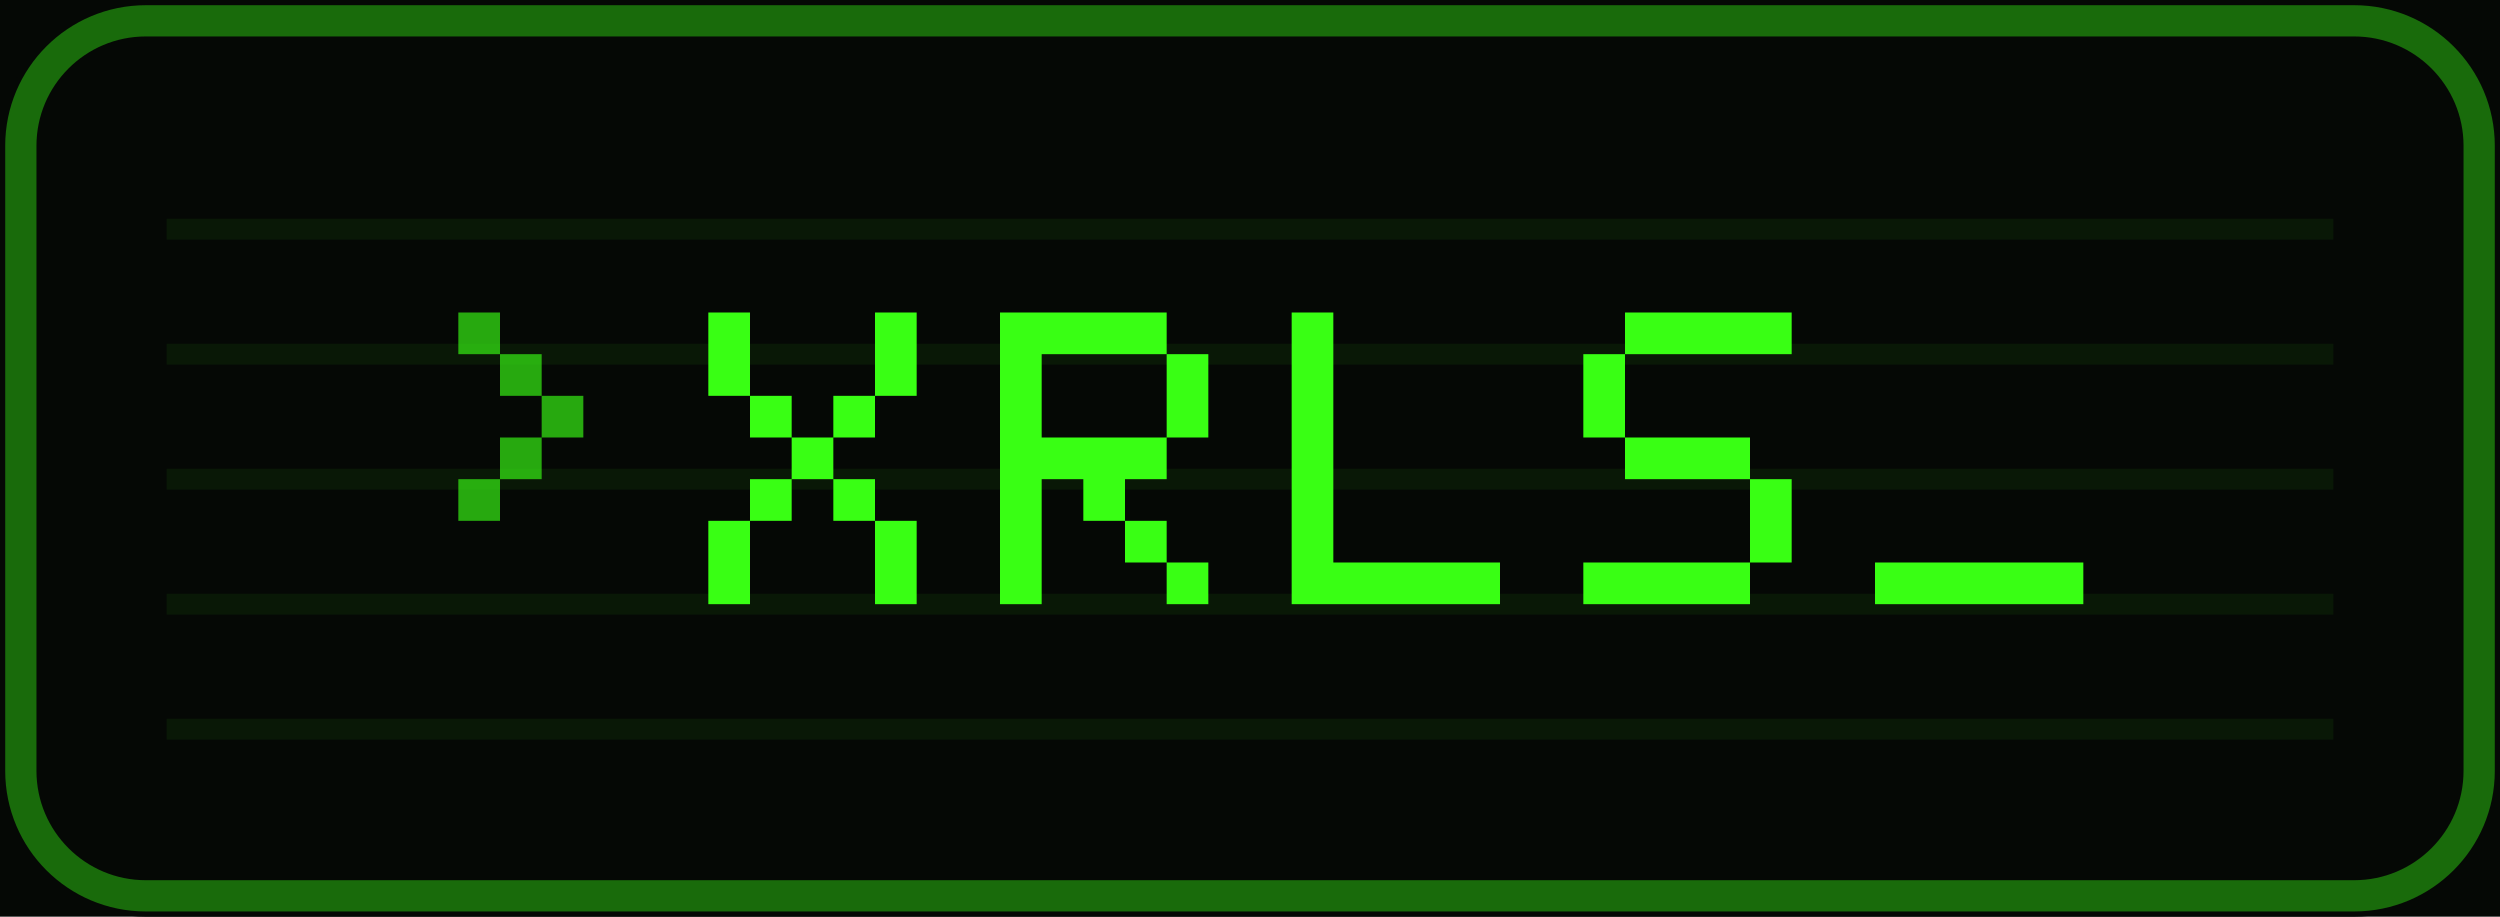
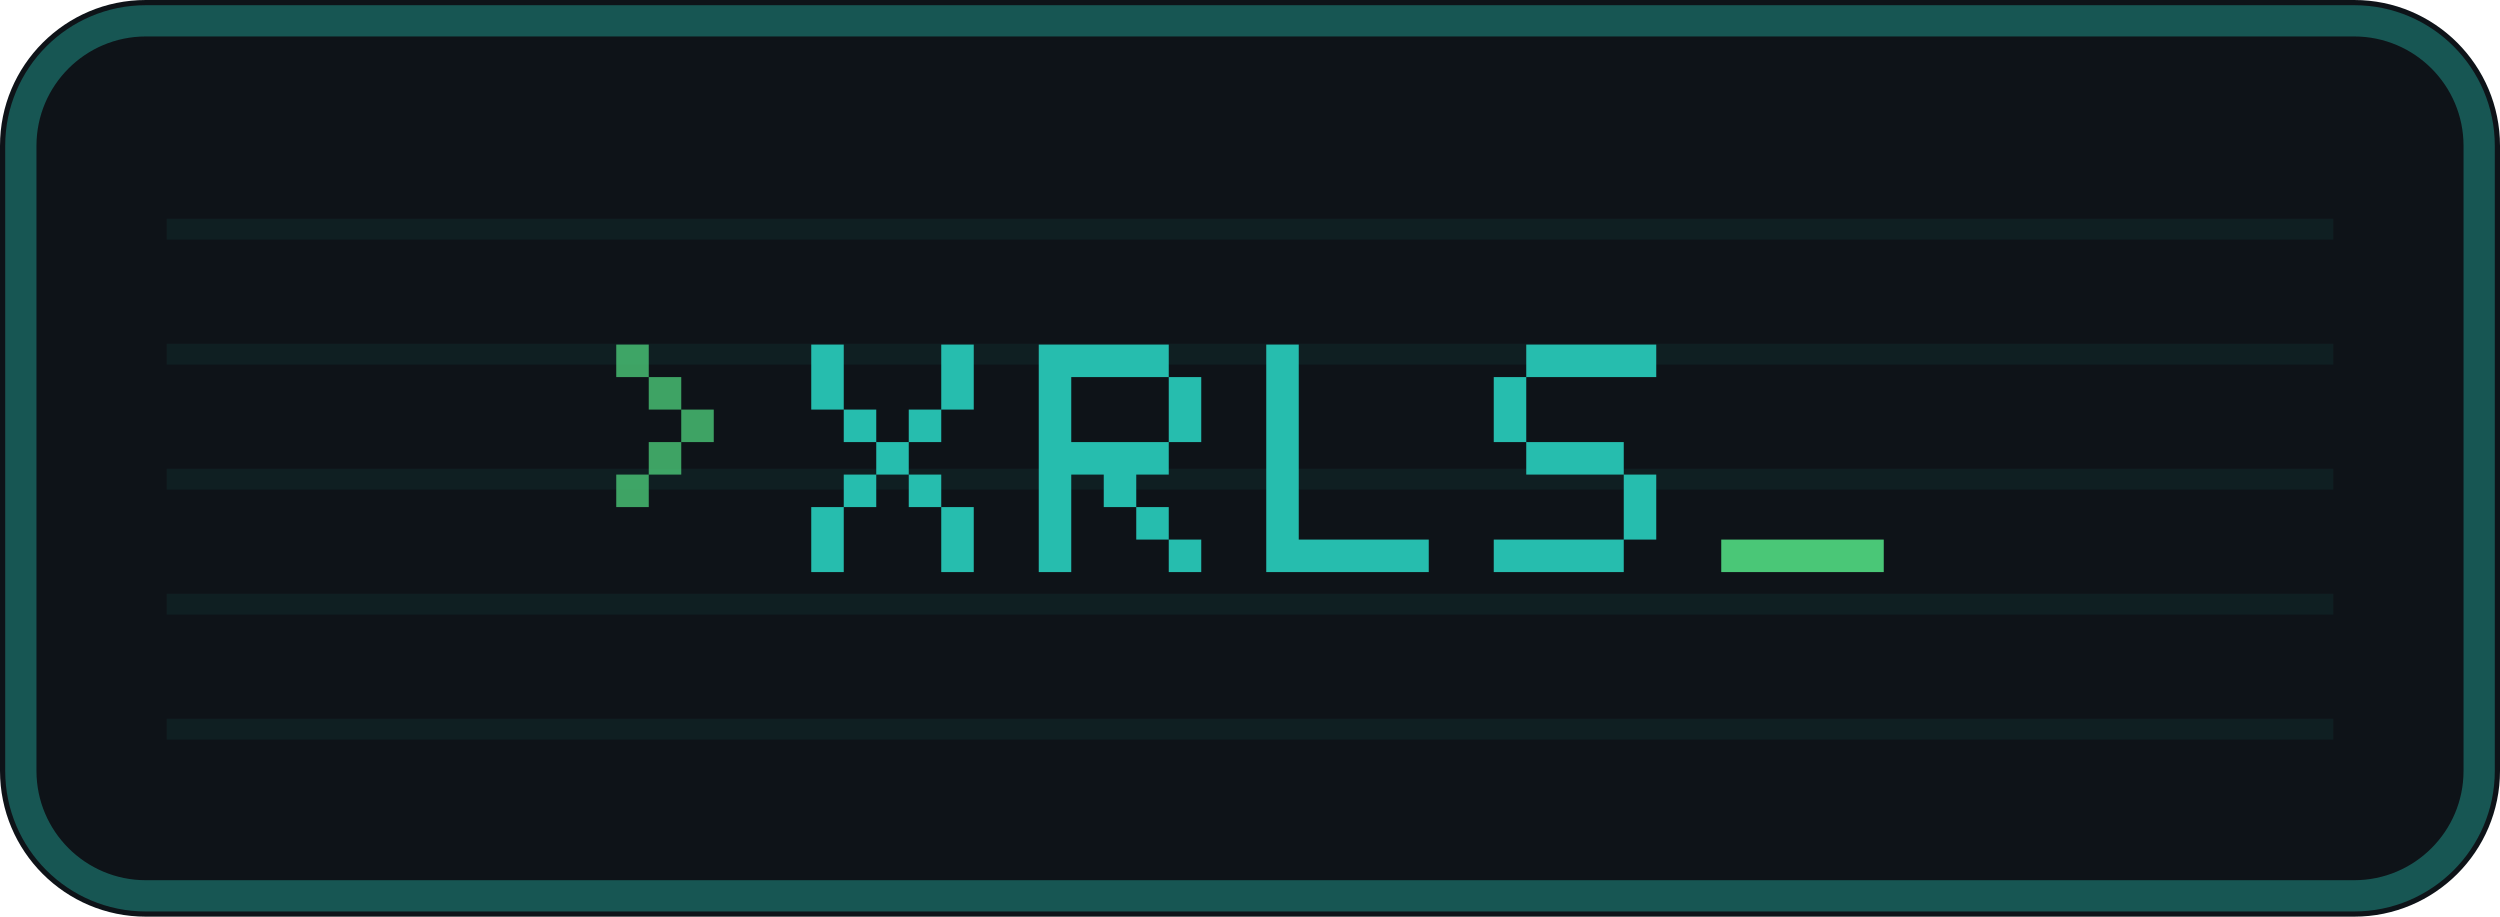
<svg xmlns="http://www.w3.org/2000/svg" viewBox="0 0 120 44" fill="none" role="img" aria-label="xrls">
-   <rect width="120" height="44" fill="#050805" />
-   <rect width="120" height="44" rx="7" fill="#050805" />
-   <rect x="1" y="1" width="118" height="42" rx="6" stroke="#39FF14" stroke-opacity="0.4" stroke-width="1.5" />
-   <path d="M8 11h104M8 17h104M8 23h104M8 29h104M8 35h104" stroke="#39FF14" stroke-opacity="0.07" stroke-width="1" />
-   <g fill="#39FF14" transform="translate(20 15)">
-     <path transform="translate(0 0)" opacity="0.65" d="M2 0h2v2h-2zM4 2h2v2h-2zM6 4h2v2h-2zM4 6h2v2h-2zM2 8h2v2h-2z" />
-     <path transform="translate(14 0)" d="M0 0h2v2h-2zM8 0h2v2h-2zM0 2h2v2h-2zM8 2h2v2h-2zM2 4h2v2h-2zM6 4h2v2h-2zM4 6h2v2h-2zM2 8h2v2h-2zM6 8h2v2h-2zM0 10h2v2h-2zM8 10h2v2h-2zM0 12h2v2h-2zM8 12h2v2h-2z" />
-     <path transform="translate(28 0)" d="M0 0h2v2h-2zM2 0h2v2h-2zM4 0h2v2h-2zM6 0h2v2h-2zM0 2h2v2h-2zM8 2h2v2h-2zM0 4h2v2h-2zM8 4h2v2h-2zM0 6h2v2h-2zM2 6h2v2h-2zM4 6h2v2h-2zM6 6h2v2h-2zM0 8h2v2h-2zM4 8h2v2h-2zM0 10h2v2h-2zM6 10h2v2h-2zM0 12h2v2h-2zM8 12h2v2h-2z" />
-     <path transform="translate(42 0)" d="M0 0h2v2h-2zM0 2h2v2h-2zM0 4h2v2h-2zM0 6h2v2h-2zM0 8h2v2h-2zM0 10h2v2h-2zM0 12h2v2h-2zM2 12h2v2h-2zM4 12h2v2h-2zM6 12h2v2h-2zM8 12h2v2h-2z" />
-     <path transform="translate(56 0)" d="M2 0h2v2h-2zM4 0h2v2h-2zM6 0h2v2h-2zM8 0h2v2h-2zM0 2h2v2h-2zM0 4h2v2h-2zM2 6h2v2h-2zM4 6h2v2h-2zM6 6h2v2h-2zM8 8h2v2h-2zM8 10h2v2h-2zM0 12h2v2h-2zM2 12h2v2h-2zM4 12h2v2h-2zM6 12h2v2h-2z" />
-     <path transform="translate(70 0)" d="M0 12h2v2h-2zM2 12h2v2h-2zM4 12h2v2h-2zM6 12h2v2h-2zM8 12h2v2h-2z" />
+   <rect width="120" height="44" rx="7" fill="#0E1318" />
+   <rect x="1" y="1" width="118" height="42" rx="6" stroke="#26BDAE" stroke-opacity=".4" stroke-width="1.5" />
+   <path d="M8 11h104M8 17h104M8 23h104M8 29h104M8 35h104" stroke="#26BDAE" stroke-opacity=".07" stroke-width="1" />
+   <g transform="translate(28.02 16.54) scale(0.78)">
+     <g fill="#4AC777">
+       <path opacity=".8" d="M2 0h2v2h-2zM4 2h2v2h-2zM6 4h2v2h-2zM4 6h2v2h-2zM2 8h2v2h-2z" />
+       <path transform="translate(70 0)" d="M0 12h2v2h-2zM2 12h2v2h-2zM4 12h2v2h-2zM6 12h2v2h-2zM8 12h2v2h-2z" />
+     </g>
+     <g fill="#26BDAE">
+       <path transform="translate(14 0)" d="M0 0h2v2h-2zM8 0h2v2h-2zM0 2h2v2h-2zM8 2h2v2h-2zM2 4h2v2h-2zM6 4h2v2h-2zM4 6h2v2h-2zM2 8h2v2h-2zM6 8h2v2h-2zM0 10h2v2h-2zM8 10h2v2h-2zM0 12h2v2h-2zM8 12h2v2h-2z" />
+       <path transform="translate(28 0)" d="M0 0h2v2h-2zM2 0h2v2h-2zM4 0h2v2h-2zM6 0h2v2h-2zM0 2h2v2h-2zM8 2h2v2h-2zM0 4h2v2h-2zM8 4h2v2h-2zM0 6h2v2h-2zM2 6h2v2h-2zM4 6h2v2h-2zM6 6h2v2h-2zM0 8h2v2h-2zM4 8h2v2h-2zM0 10h2v2h-2zM6 10h2v2h-2zM0 12h2v2h-2zM8 12h2v2h-2z" />
+       <path transform="translate(42 0)" d="M0 0h2v2h-2zM0 2h2v2h-2zM0 4h2v2h-2zM0 6h2v2h-2zM0 8h2v2h-2zM0 10h2v2h-2zM0 12h2v2h-2zM2 12h2v2h-2zM4 12h2v2h-2zM6 12h2v2h-2zM8 12h2v2h-2z" />
+       <path transform="translate(56 0)" d="M2 0h2v2h-2zM4 0h2v2h-2zM6 0h2v2h-2zM8 0h2v2h-2zM0 2h2v2h-2zM0 4h2v2h-2zM2 6h2v2h-2zM4 6h2v2h-2zM6 6h2v2h-2zM8 8h2v2h-2zM8 10h2v2h-2zM0 12h2v2h-2zM2 12h2v2h-2zM4 12h2v2h-2zM6 12h2v2h-2z" />
+     </g>
  </g>
</svg>
